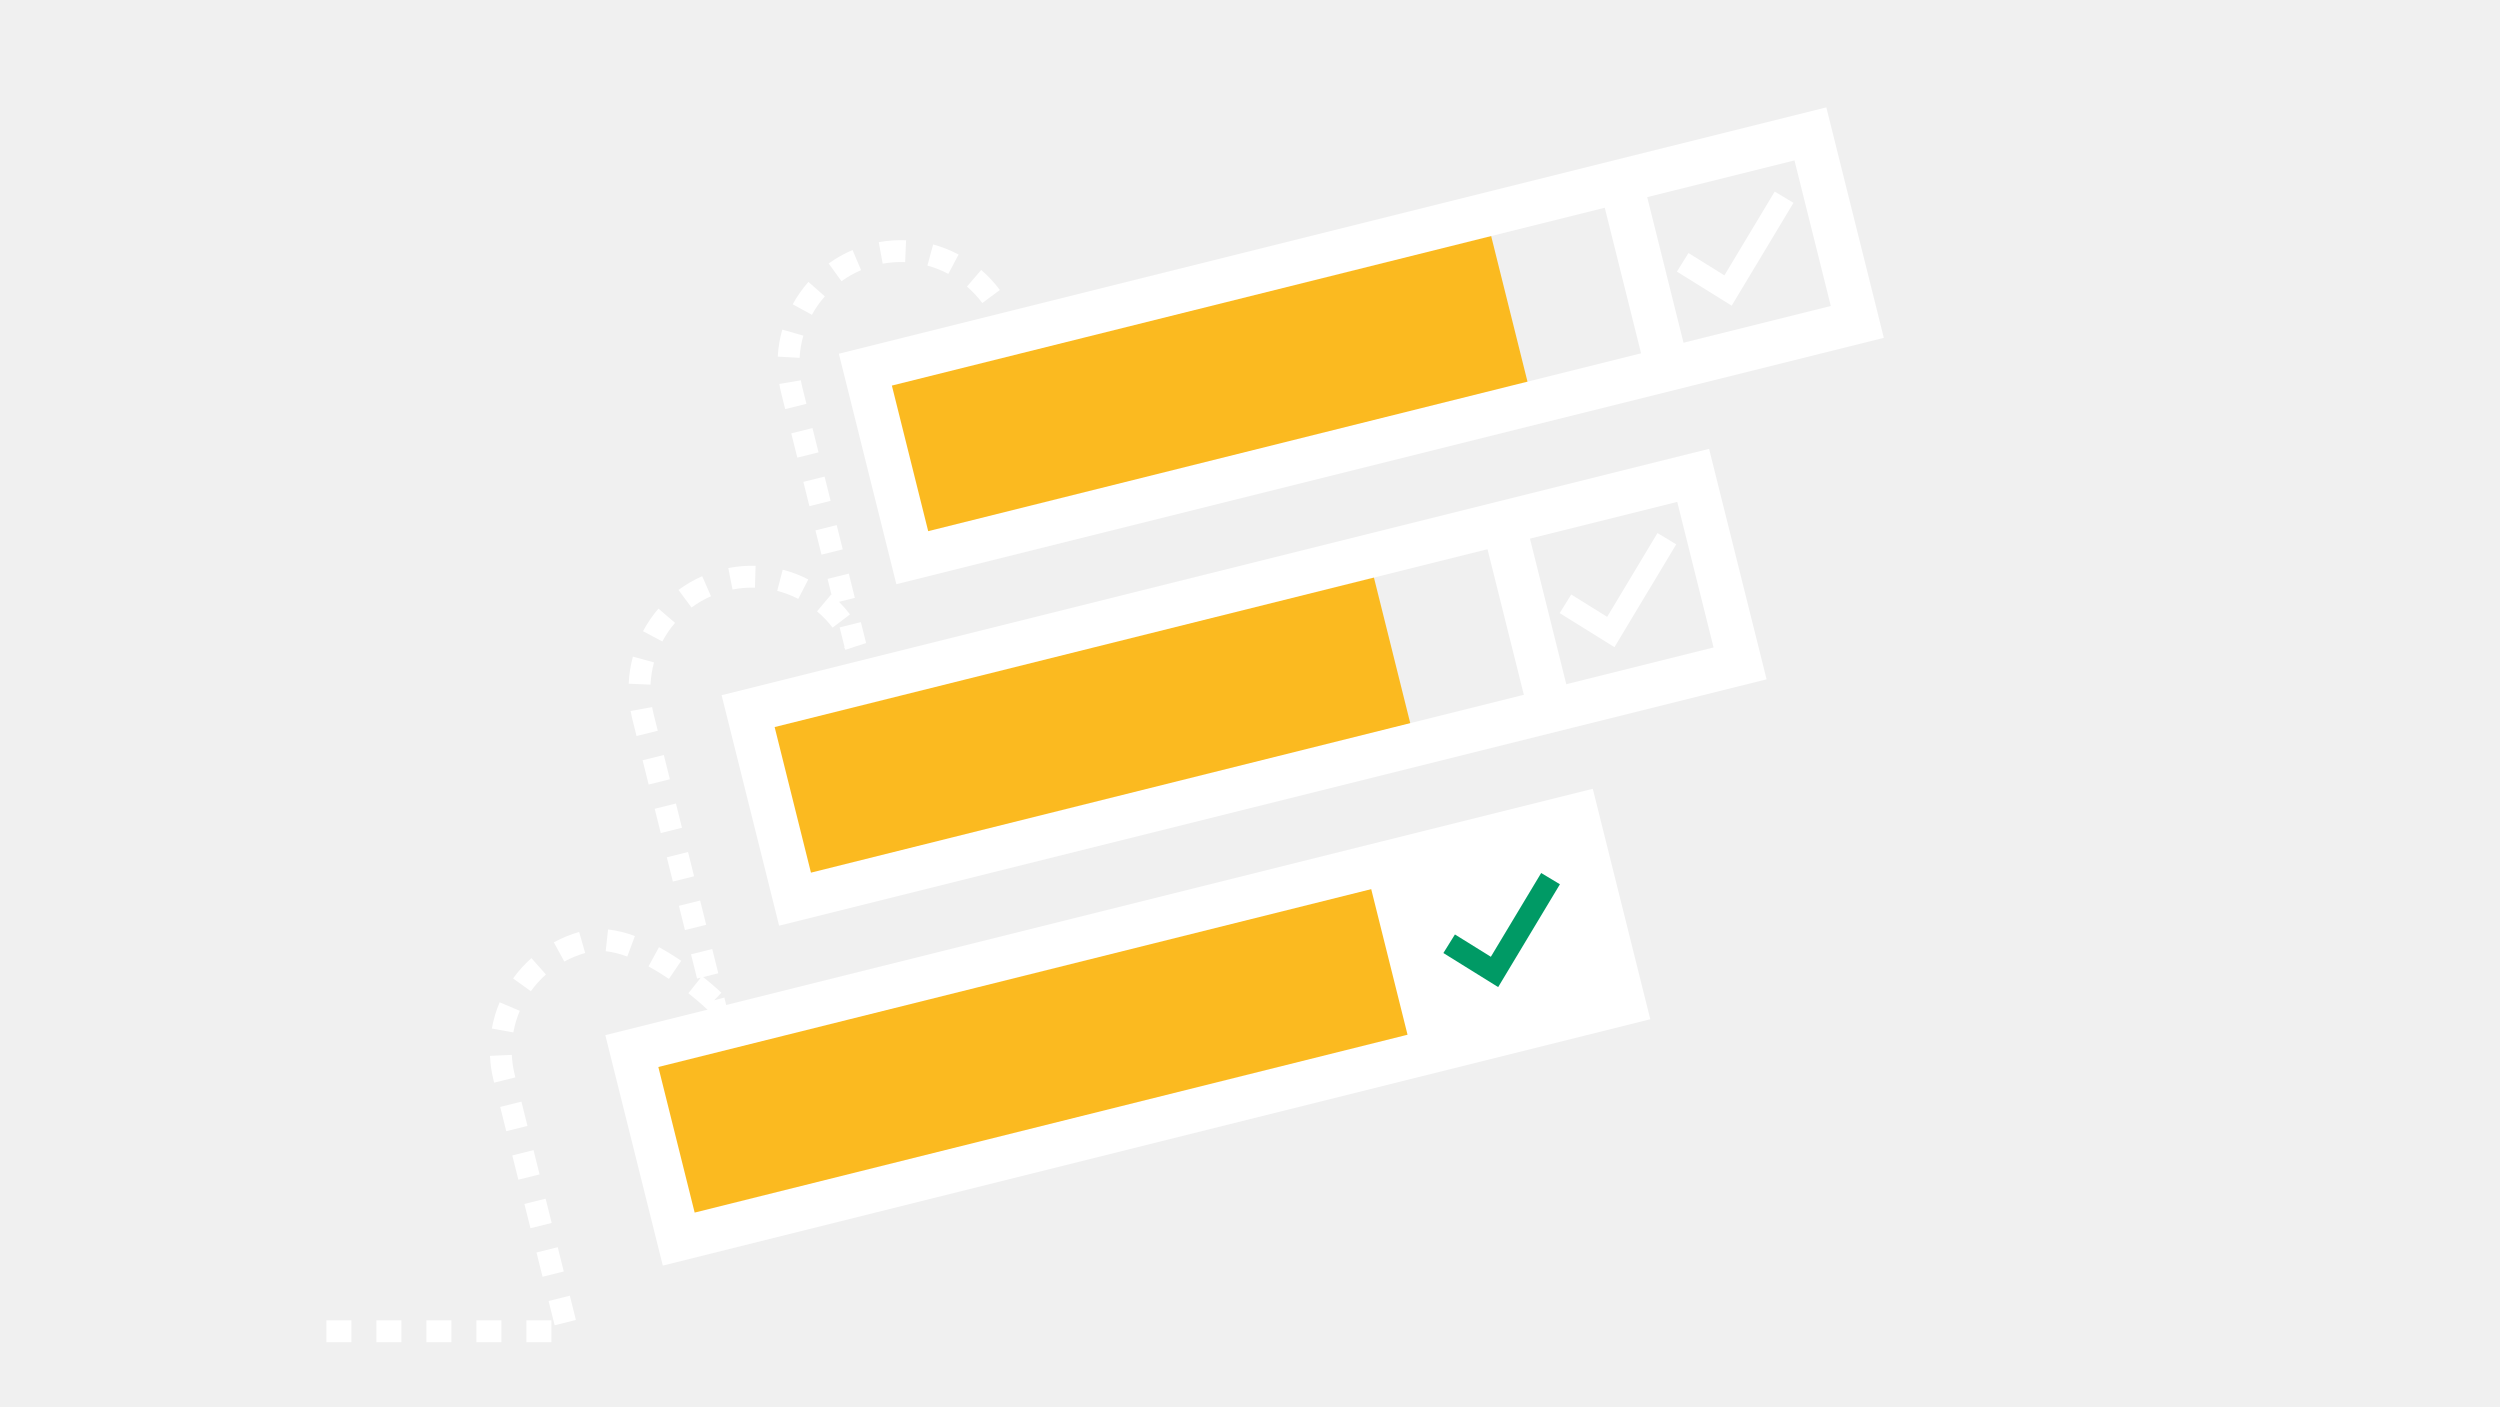
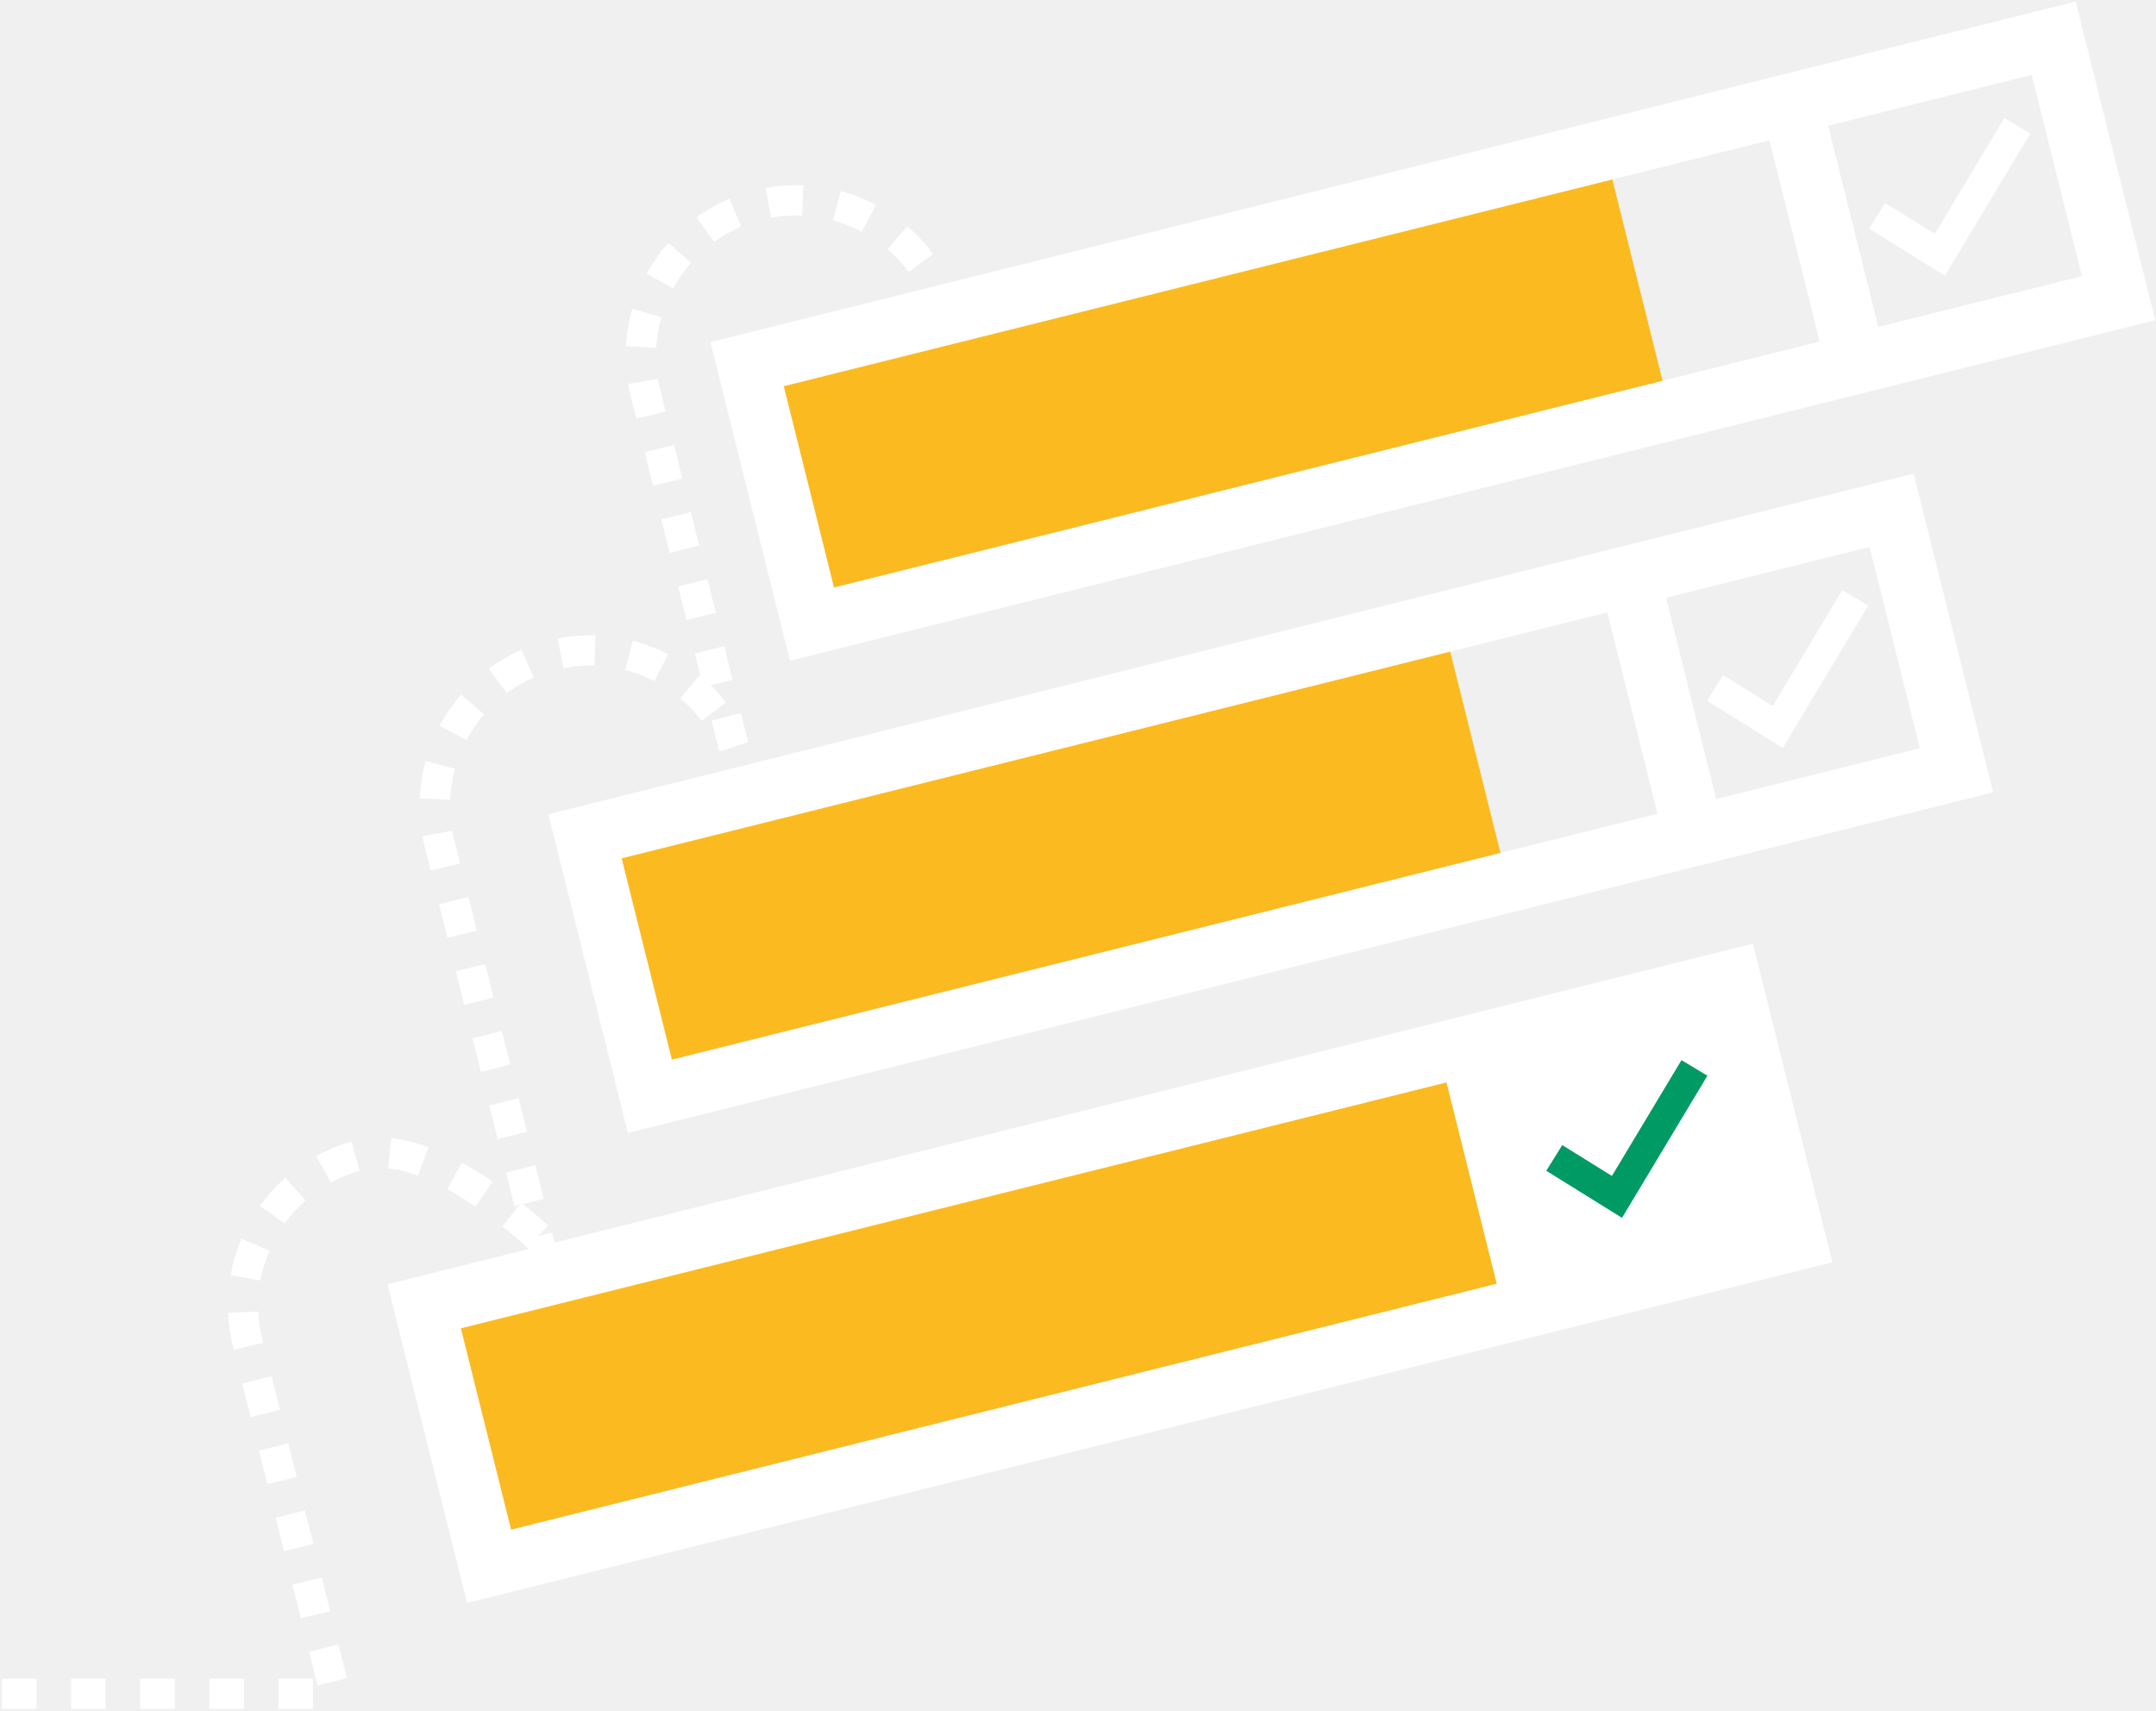
- <svg xmlns="http://www.w3.org/2000/svg" width="1600" height="900" viewBox="0 0 1600 900">
-   <defs>
-     <clipPath id="clip-Steps_to_become">
-       <rect width="1600" height="900" />
-     </clipPath>
-   </defs>
-   <g id="Steps_to_become" data-name="Steps to become" clip-path="url(#clip-Steps_to_become)">
-     <g id="Layer_2" data-name="Layer 2" transform="translate(0 -1011)">
-       <rect id="Rectangle_1" data-name="Rectangle 1" width="409.407" height="119.95" transform="matrix(0.97, -0.242, 0.242, 0.97, 553.832, 1247.576)" fill="#fbba20" />
-       <path id="Rectangle_2" data-name="Rectangle 2" d="M-14-14H637.53V138.058H-14ZM609.53,14H14v96.058H609.53Z" transform="matrix(0.97, -0.242, 0.242, 0.97, 553.832, 1247.576)" fill="#fff" />
-       <path id="Line_7" data-name="Line 7" d="M15.45,119.771-13.584,3.389,13.584-3.389,42.618,112.994Z" transform="translate(1037.238 1126.981)" fill="#fff" />
-       <path id="Path_8" data-name="Path 8" d="M1108.289,1206.634l-35.059-21.8,7.392-11.89,22.986,14.291,32.207-53.617,12,7.209Z" fill="#fff" />
-       <rect id="Rectangle_3" data-name="Rectangle 3" width="409.407" height="119.95" transform="matrix(0.97, -0.242, 0.242, 0.97, 478.801, 1466.128)" fill="#fbba20" />
-       <path id="Rectangle_4" data-name="Rectangle 4" d="M-14-14H637.53V138.058H-14ZM609.53,14H14v96.058H609.53Z" transform="matrix(0.97, -0.242, 0.242, 0.97, 478.801, 1466.128)" fill="#fff" />
-       <path id="Line_8" data-name="Line 8" d="M15.45,119.771-13.584,3.389,13.584-3.389,42.618,112.994Z" transform="translate(962.207 1345.532)" fill="#fff" />
-       <path id="Path_9" data-name="Path 9" d="M1033.258,1425.185l-35.059-21.8,7.392-11.89,22.986,14.291,32.207-53.617,12,7.209Z" fill="#fff" />
-       <rect id="Rectangle_5" data-name="Rectangle 5" width="497.873" height="119.95" transform="matrix(0.97, -0.242, 0.242, 0.97, 404.368, 1683.684)" fill="#fbba20" />
-       <rect id="Rectangle_6" data-name="Rectangle 6" width="125.701" height="119.95" transform="matrix(0.97, -0.242, 0.242, 0.97, 888.431, 1567.158)" fill="#fff" />
-       <path id="Rectangle_7" data-name="Rectangle 7" d="M-14-14H637.53V138.058H-14ZM609.53,14H14v96.058H609.53Z" transform="matrix(0.97, -0.242, 0.242, 0.97, 404.368, 1683.684)" fill="#fff" />
-       <path id="Line_9" data-name="Line 9" d="M15.45,119.771-13.584,3.389,13.584-3.389,42.618,112.994Z" transform="translate(887.774 1563.088)" fill="#fff" />
-       <path id="Path_10" data-name="Path 10" d="M958.825,1642.741l-35.059-21.8,7.392-11.89,22.986,14.291,32.207-53.617,12,7.209Z" fill="#009a65" />
-       <path id="Path_11" data-name="Path 11" d="M352.893,1870.017l-16,0,0-14,16,0Zm-32,0-16,0,0-14,16,0Zm-32,0-16,0,0-14,16,0Zm-32,0-16,0,0-14,16,0Zm-32,0-16,0,0-14,16,0Zm130.088-10.852-3.873-15.524,13.584-3.389,3.873,15.524Zm-7.746-31.048-3.873-15.524,13.584-3.389,3.873,15.524Zm-7.746-31.048-3.873-15.524,13.584-3.389,3.873,15.524ZM331.745,1766l-3.873-15.524,13.584-3.389,3.873,15.524ZM324,1734.956l-3.873-15.524,13.584-3.389,3.873,15.524Zm-7.746-31.048-.382-1.533a79.452,79.452,0,0,1-2.284-15.626l13.986-.629a65.424,65.424,0,0,0,1.881,12.866l.382,1.533Zm153.162-31.085-17.388-16.351c-.044-.042-4.492-4.266-11.454-9.795l7.918-9.973-2.368.591-3.873-15.524,13.584-3.389,3.873,15.524-9.669,2.412c7.058,5.651,11.462,9.841,11.653,10.023l-4.64,4.862,6.529-1.773Zm-140.876-1.071-13.776-2.5a78.96,78.96,0,0,1,5.023-16.788l12.884,5.476A64.945,64.945,0,0,0,328.539,1671.752Zm11.2-26.375-11.368-8.171a79.128,79.128,0,0,1,11.738-13.006l9.288,10.476A65.107,65.107,0,0,0,339.744,1645.377Zm88.37-7.875c-4.452-3.021-8.844-5.717-13.054-8.013l6.7-12.291c4.6,2.511,9.386,5.445,14.212,8.719Zm-66.937-11.117-6.728-12.277a79.038,79.038,0,0,1,16.208-6.657l3.853,13.459A65.014,65.014,0,0,0,361.177,1626.384Zm40.289-3.178a58.58,58.58,0,0,0-13.816-3.454l1.516-13.918a72.49,72.49,0,0,1,17.162,4.243Zm36.912-16.96-3.873-15.524,13.584-3.389,3.873,15.524Zm-7.746-31.048-3.873-15.524,13.584-3.389,3.873,15.524Zm-7.746-31.048-3.873-15.524,13.584-3.389,3.873,15.524Zm-7.746-31.048-3.873-15.524,13.584-3.389,3.873,15.524Zm-7.746-31.048-2.738-10.976q-.626-2.511-1.083-5.023l13.773-2.51q.377,2.071.894,4.143l2.738,10.976Zm8.958-32.882-13.987-.6a78.6,78.6,0,0,1,2.7-17.321l13.5,3.69A64.577,64.577,0,0,0,416.353,1449.17Zm124.7-22.27-.807-1.851.236-.107-3.093-12.4,13.584-3.389,3.331,13.353Zm-117.158-5.36-12.361-6.573a79.409,79.409,0,0,1,9.879-14.462l10.616,9.126A65.374,65.374,0,0,0,423.895,1421.54Zm108.964-8.852a64.889,64.889,0,0,0-9.953-10.421l8.988-10.734.322.271-2.571-10.307,13.584-3.389,3.873,15.524-10.143,2.531a78.747,78.747,0,0,1,7.04,8.044Zm-90.281-12.872-8.335-11.248a78.524,78.524,0,0,1,15.165-8.8l5.627,12.819A64.489,64.489,0,0,0,442.578,1399.816Zm68.316-5.53a65.14,65.14,0,0,0-13.467-5.145l3.514-13.552a79.177,79.177,0,0,1,16.365,6.251Zm-42.087-6-2.687-13.74a78.956,78.956,0,0,1,17.466-1.435l-.417,13.994A64.872,64.872,0,0,0,468.807,1388.287Zm56.964-22.314-3.873-15.524,13.584-3.389,3.873,15.524Zm-7.746-31.048-3.873-15.524,13.584-3.389,3.873,15.524Zm-7.746-31.048-3.873-15.524,13.584-3.389,3.873,15.524Zm-7.746-31.048-2.527-10.13q-.744-2.982-1.249-5.964l13.8-2.344q.417,2.458,1.03,4.919l2.527,10.13Zm9.208-32.821-13.979-.771a78.625,78.625,0,0,1,2.916-17.286l13.459,3.854A64.607,64.607,0,0,0,511.742,1240.006Zm127.765-12.11a65.588,65.588,0,0,0-3.589-10.51l12.814-5.638a79.614,79.614,0,0,1,4.358,12.759Zm-119.889-15.429-12.281-6.721a79.388,79.388,0,0,1,10.053-14.342l10.505,9.254A65.364,65.364,0,0,0,519.619,1212.468Zm109.063-7.531a64.846,64.846,0,0,0-9.825-10.541l9.117-10.624a78.886,78.886,0,0,1,11.949,12.819Zm-90.119-13.964-8.2-11.349a78.537,78.537,0,0,1,15.271-8.611l5.471,12.887A64.5,64.5,0,0,0,538.562,1190.972Zm68.379-4.7a65.178,65.178,0,0,0-13.4-5.307l3.678-13.508A79.2,79.2,0,0,1,613.5,1173.9Zm-42.01-6.511-2.521-13.771a78.809,78.809,0,0,1,17.482-1.223l-.588,13.988A64.8,64.8,0,0,0,564.932,1179.76Z" fill="#fff" />
+ <svg xmlns="http://www.w3.org/2000/svg" width="998px" height="792px" viewBox="0 0 998 792" version="1.1">
+   <g id="Page-1" stroke="none" stroke-width="1" fill="none" fill-rule="evenodd">
+     <g id="steps-graphic" transform="translate(-208, -68)" fill-rule="nonzero">
+       <g id="Steps_to_become" transform="translate(208.893, 68.71374)">
+         <g id="Layer_2" transform="translate(-0, 0)">
+           <rect id="Rectangle_1" fill="#FBBA20" transform="translate(558.0153, 176.4998) rotate(-14.00844) translate(-558.0153, -176.4998) " x="353.367" y="116.541" width="409.297" height="119.918" />
+           <path d="M336.684,76.575 L988.04,76.575 L988.04,228.592 L336.684,228.592 L336.684,76.575 Z M960.047,104.567 L364.677,104.567 L364.677,200.599 L960.047,200.599 L960.047,104.567 Z" id="Rectangle_2" fill="#FFFFFF" transform="translate(662.3621, 152.5833) rotate(-14.00844) translate(-662.3621, -152.5833) " />
+           <polygon id="Line_7" fill="#FFFFFF" points="843.795 167.038 814.761 50.656 841.929 43.878 870.963 160.261" />
+           <polygon id="Path_8" fill="#FFFFFF" points="899.396 126.92 864.337 105.12 871.729 93.23 894.715 107.521 926.922 53.904 938.922 61.113" />
+           <rect id="Rectangle_3" fill="#FBBA20" transform="translate(482.9843, 395.0518) rotate(-14.00844) translate(-482.9843, -395.0518) " x="278.336" y="335.093" width="409.297" height="119.918" />
+           <path d="M261.653,295.127 L913.009,295.127 L913.009,447.144 L261.653,447.144 L261.653,295.127 Z M885.016,323.119 L289.646,323.119 L289.646,419.151 L885.016,419.151 L885.016,323.119 Z" id="Rectangle_4" fill="#FFFFFF" transform="translate(587.3311, 371.1353) rotate(-14.00844) translate(-587.3311, -371.1353) " />
+           <polygon id="Line_8" fill="#FFFFFF" points="768.764 385.589 739.73 269.207 766.898 262.429 795.932 378.812" />
+           <polygon id="Path_9" fill="#FFFFFF" points="824.365 345.471 789.306 323.671 796.698 311.781 819.684 326.072 851.891 272.455 863.891 279.664" />
+           <rect id="Rectangle_5" fill="#FBBA20" transform="translate(451.4574, 601.9034) rotate(-14.00844) translate(-451.4574, -601.9034) " x="202.588" y="541.944" width="497.74" height="119.918" />
+           <rect id="Rectangle_6" fill="#FFFFFF" transform="translate(755.0169, 530.4102) rotate(-14.00844) translate(-755.0169, -530.4102) " x="692.183" y="470.451" width="125.667" height="119.918" />
+           <path d="M187.22,512.683 L838.576,512.683 L838.576,664.7 L187.22,664.7 L187.22,512.683 Z M810.583,540.675 L215.213,540.675 L215.213,636.707 L810.583,636.707 L810.583,540.675 Z" id="Rectangle_7" fill="#FFFFFF" transform="translate(512.8981, 588.6913) rotate(-14.00844) translate(-512.8981, -588.6913) " />
+           <polygon id="Line_9" fill="#FFFFFF" points="694.331 603.145 665.297 486.763 692.465 479.985 721.499 596.368" />
+           <polygon id="Path_10" fill="#009A65" points="749.932 563.027 714.873 541.227 722.265 529.337 745.251 543.628 777.458 490.011 789.458 497.22" />
+           <path d="M144,790.303 L128,790.303 L128,776.303 L144,776.303 L144,790.303 Z M112,790.303 L96,790.303 L96,776.303 L112,776.303 L112,790.303 Z M80,790.303 L64,790.303 L64,776.303 L80,776.303 L80,790.303 Z M48,790.303 L32,790.303 L32,776.303 L48,776.303 L48,790.303 Z M16,790.303 L-2.84217094e-14,790.303 L-2.84217094e-14,776.303 L16,776.303 L16,790.303 Z M146.088,779.451 L142.215,763.927 L155.799,760.538 L159.672,776.062 L146.088,779.451 Z M138.342,748.403 L134.469,732.879 L148.053,729.49 L151.926,745.014 L138.342,748.403 Z M130.596,717.355 L126.723,701.831 L140.307,698.442 L144.18,713.966 L130.596,717.355 Z M122.852,686.286 L118.979,670.762 L132.563,667.373 L136.436,682.897 L122.852,686.286 Z M115.107,655.242 L111.234,639.718 L124.818,636.329 L128.691,651.853 L115.107,655.242 Z M107.361,624.194 L106.979,622.661 C105.701,617.541 104.936,612.307 104.695,607.035 L118.681,606.406 C118.879,610.747 119.509,615.057 120.562,619.272 L120.944,620.805 L107.361,624.194 Z M260.523,593.109 L243.135,576.758 C243.091,576.716 238.643,572.492 231.681,566.963 L239.599,556.99 L237.231,557.581 L233.358,542.057 L246.942,538.668 L250.815,554.192 L241.146,556.604 C248.204,562.255 252.608,566.445 252.799,566.627 L248.159,571.489 L254.688,569.716 L260.523,593.109 Z M119.647,592.038 L105.871,589.538 C106.917,583.773 108.602,578.143 110.894,572.75 L123.778,578.226 C121.892,582.663 120.506,587.295 119.646,592.038 L119.647,592.038 Z M130.847,565.663 L119.479,557.492 C122.898,552.736 126.835,548.374 131.217,544.486 L140.505,554.962 C136.901,558.161 133.663,561.75 130.851,565.663 L130.847,565.663 Z M219.217,557.788 C214.765,554.767 210.373,552.071 206.163,549.775 L212.863,537.484 C217.463,539.995 222.249,542.929 227.075,546.203 L219.217,557.788 Z M152.28,546.671 L145.552,534.394 C150.691,531.581 156.127,529.349 161.76,527.737 L165.613,541.196 C160.981,542.521 156.51,544.357 152.284,546.67 L152.28,546.671 Z M192.569,543.493 C188.121,541.784 183.482,540.624 178.753,540.039 L180.269,526.121 C186.141,526.83 191.905,528.255 197.431,530.364 L192.569,543.493 Z M229.481,526.533 L225.608,511.009 L239.192,507.62 L243.065,523.144 L229.481,526.533 Z M221.735,495.485 L217.862,479.961 L231.446,476.572 L235.319,492.096 L221.735,495.485 Z M213.989,464.437 L210.116,448.913 L223.7,445.524 L227.573,461.048 L213.989,464.437 Z M206.243,433.389 L202.37,417.865 L215.954,414.476 L219.827,430 L206.243,433.389 Z M198.497,402.341 L195.759,391.365 C195.342,389.691 194.981,388.017 194.676,386.342 L208.449,383.832 C208.7,385.213 208.998,386.594 209.343,387.975 L212.081,398.951 L198.497,402.341 Z M207.455,369.459 L193.468,368.859 C193.719,363.003 194.625,357.193 196.168,351.538 L209.668,355.228 C208.404,359.874 207.663,364.646 207.46,369.456 L207.455,369.459 Z M332.155,347.189 L331.348,345.338 L331.584,345.231 L328.491,332.831 L342.075,329.442 L345.406,342.795 L332.155,347.189 Z M214.997,341.829 L202.636,335.256 C205.386,330.086 208.699,325.236 212.515,320.794 L223.131,329.92 C219.991,333.577 217.264,337.57 215.002,341.826 L214.997,341.829 Z M323.961,332.977 C321.041,329.145 317.702,325.65 314.008,322.556 L322.996,311.822 L323.318,312.093 L320.747,301.786 L334.331,298.397 L338.204,313.921 L328.061,316.452 C330.587,318.971 332.939,321.659 335.101,324.496 L323.961,332.977 Z M233.68,320.105 L225.345,308.857 C230.056,305.367 235.142,302.415 240.51,300.057 L246.137,312.876 C241.73,314.813 237.553,317.236 233.685,320.102 L233.68,320.105 Z M301.996,314.575 C297.711,312.367 293.195,310.642 288.529,309.43 L292.043,295.878 C297.712,297.35 303.201,299.447 308.408,302.129 L301.996,314.575 Z M259.909,308.575 L257.222,294.835 C262.973,293.71 268.831,293.229 274.688,293.4 L274.271,307.394 C269.456,307.253 264.641,307.648 259.914,308.573 L259.909,308.575 Z M316.873,286.261 L313,270.737 L326.584,267.348 L330.457,282.872 L316.873,286.261 Z M309.127,255.213 L305.254,239.689 L318.838,236.3 L322.711,251.824 L309.127,255.213 Z M301.381,224.165 L297.508,208.641 L311.092,205.252 L314.965,220.776 L301.381,224.165 Z M293.635,193.117 L291.108,182.987 C290.612,180.999 290.196,179.011 289.859,177.023 L303.659,174.679 C303.937,176.318 304.28,177.958 304.689,179.598 L307.216,189.728 L293.635,193.117 Z M302.843,160.296 L288.864,159.525 C289.189,153.673 290.167,147.875 291.78,142.239 L305.239,146.093 C303.916,150.722 303.114,155.485 302.849,160.292 L302.843,160.296 Z M430.608,148.186 C429.711,144.588 428.51,141.072 427.019,137.676 L439.833,132.038 C441.644,136.16 443.102,140.429 444.191,144.797 L430.608,148.186 Z M310.719,132.757 L298.438,126.036 C301.25,120.899 304.621,116.09 308.491,111.694 L318.996,120.948 C315.813,124.567 313.039,128.526 310.726,132.754 L310.719,132.757 Z M419.782,125.226 C416.909,121.358 413.613,117.823 409.957,114.685 L419.074,104.061 C423.521,107.877 427.528,112.177 431.023,116.88 L419.782,125.226 Z M329.663,111.262 L321.463,99.913 C326.216,96.482 331.338,93.594 336.734,91.302 L342.205,104.189 C337.776,106.071 333.571,108.442 329.669,111.258 L329.663,111.262 Z M398.042,106.562 C393.785,104.303 389.291,102.523 384.642,101.255 L388.32,87.747 C393.97,89.285 399.433,91.444 404.607,94.186 L398.042,106.562 Z M356.032,100.051 L353.511,86.28 C359.275,85.224 365.138,84.814 370.993,85.057 L370.405,99.045 C365.594,98.844 360.776,99.18 356.039,100.046 L356.032,100.051 Z" id="Path_11" fill="#FFFFFF" />
+         </g>
+       </g>
    </g>
  </g>
</svg>
